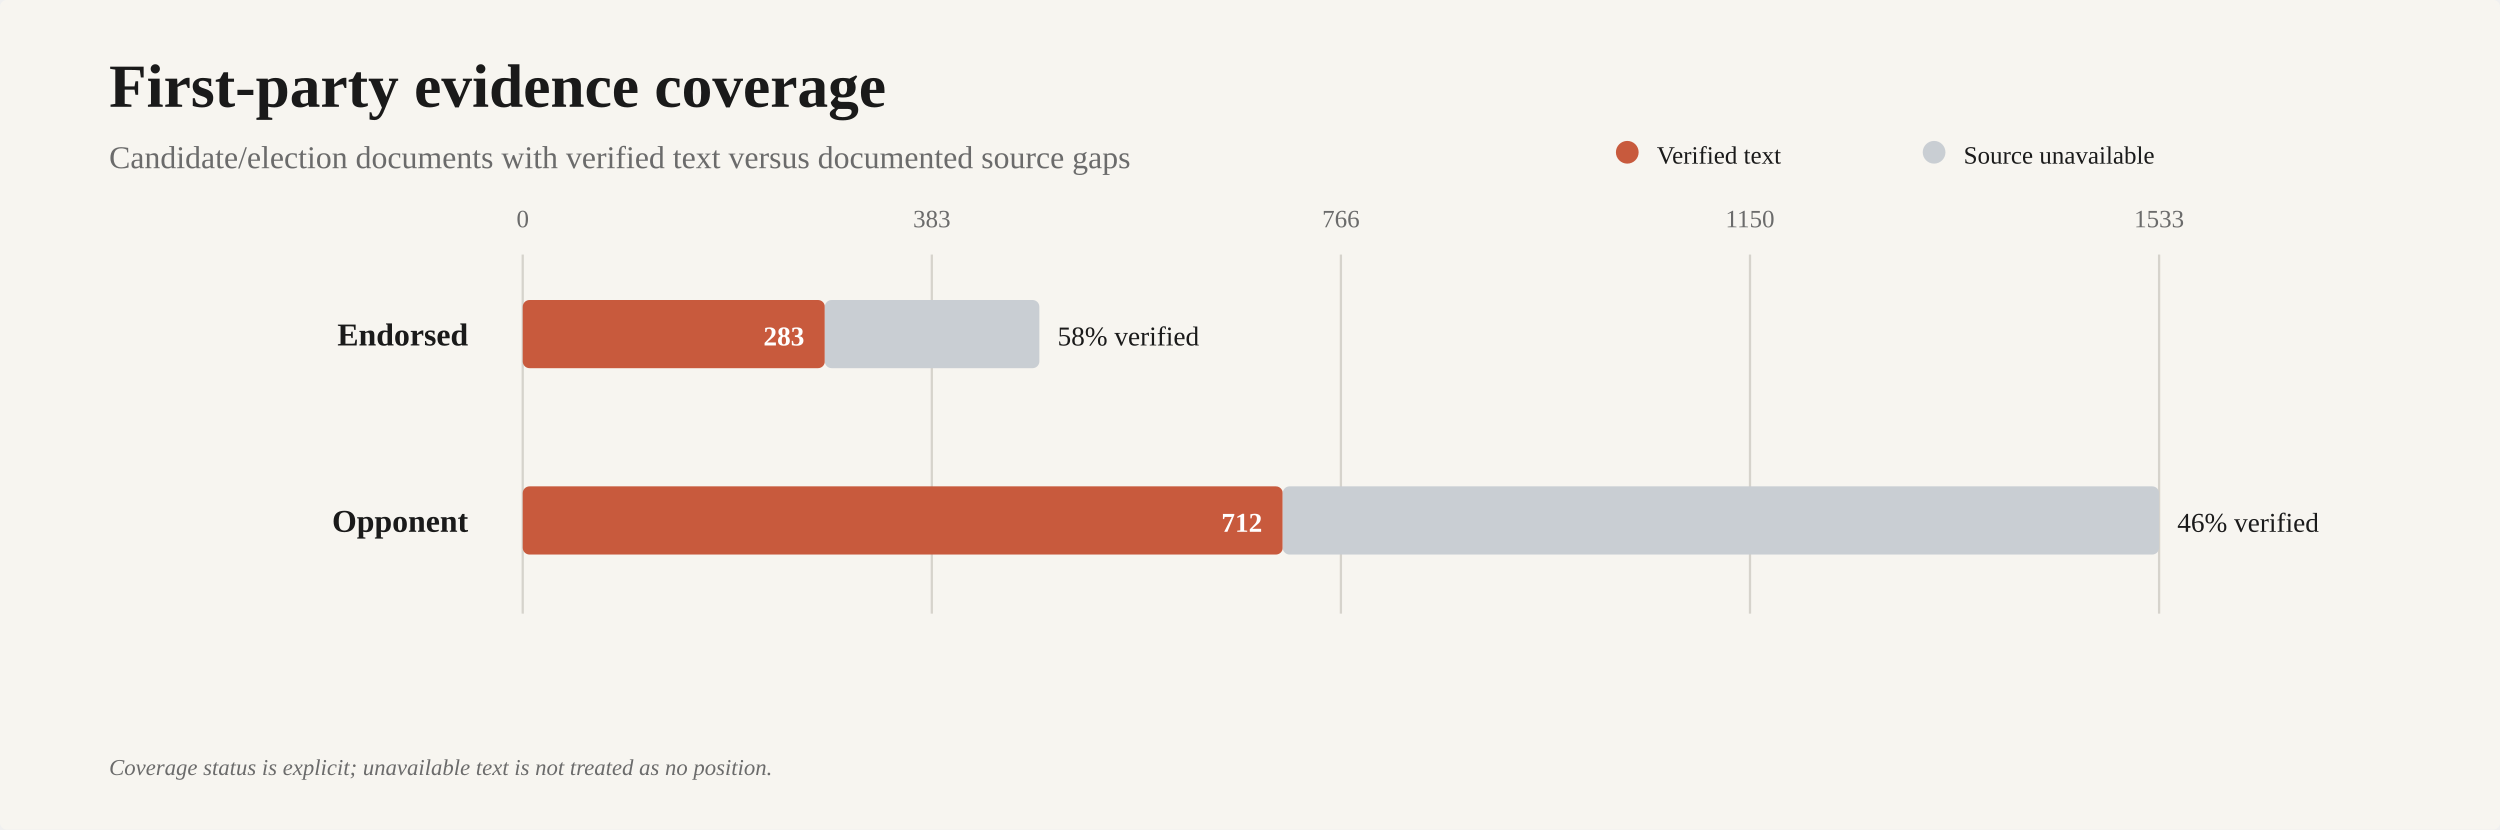
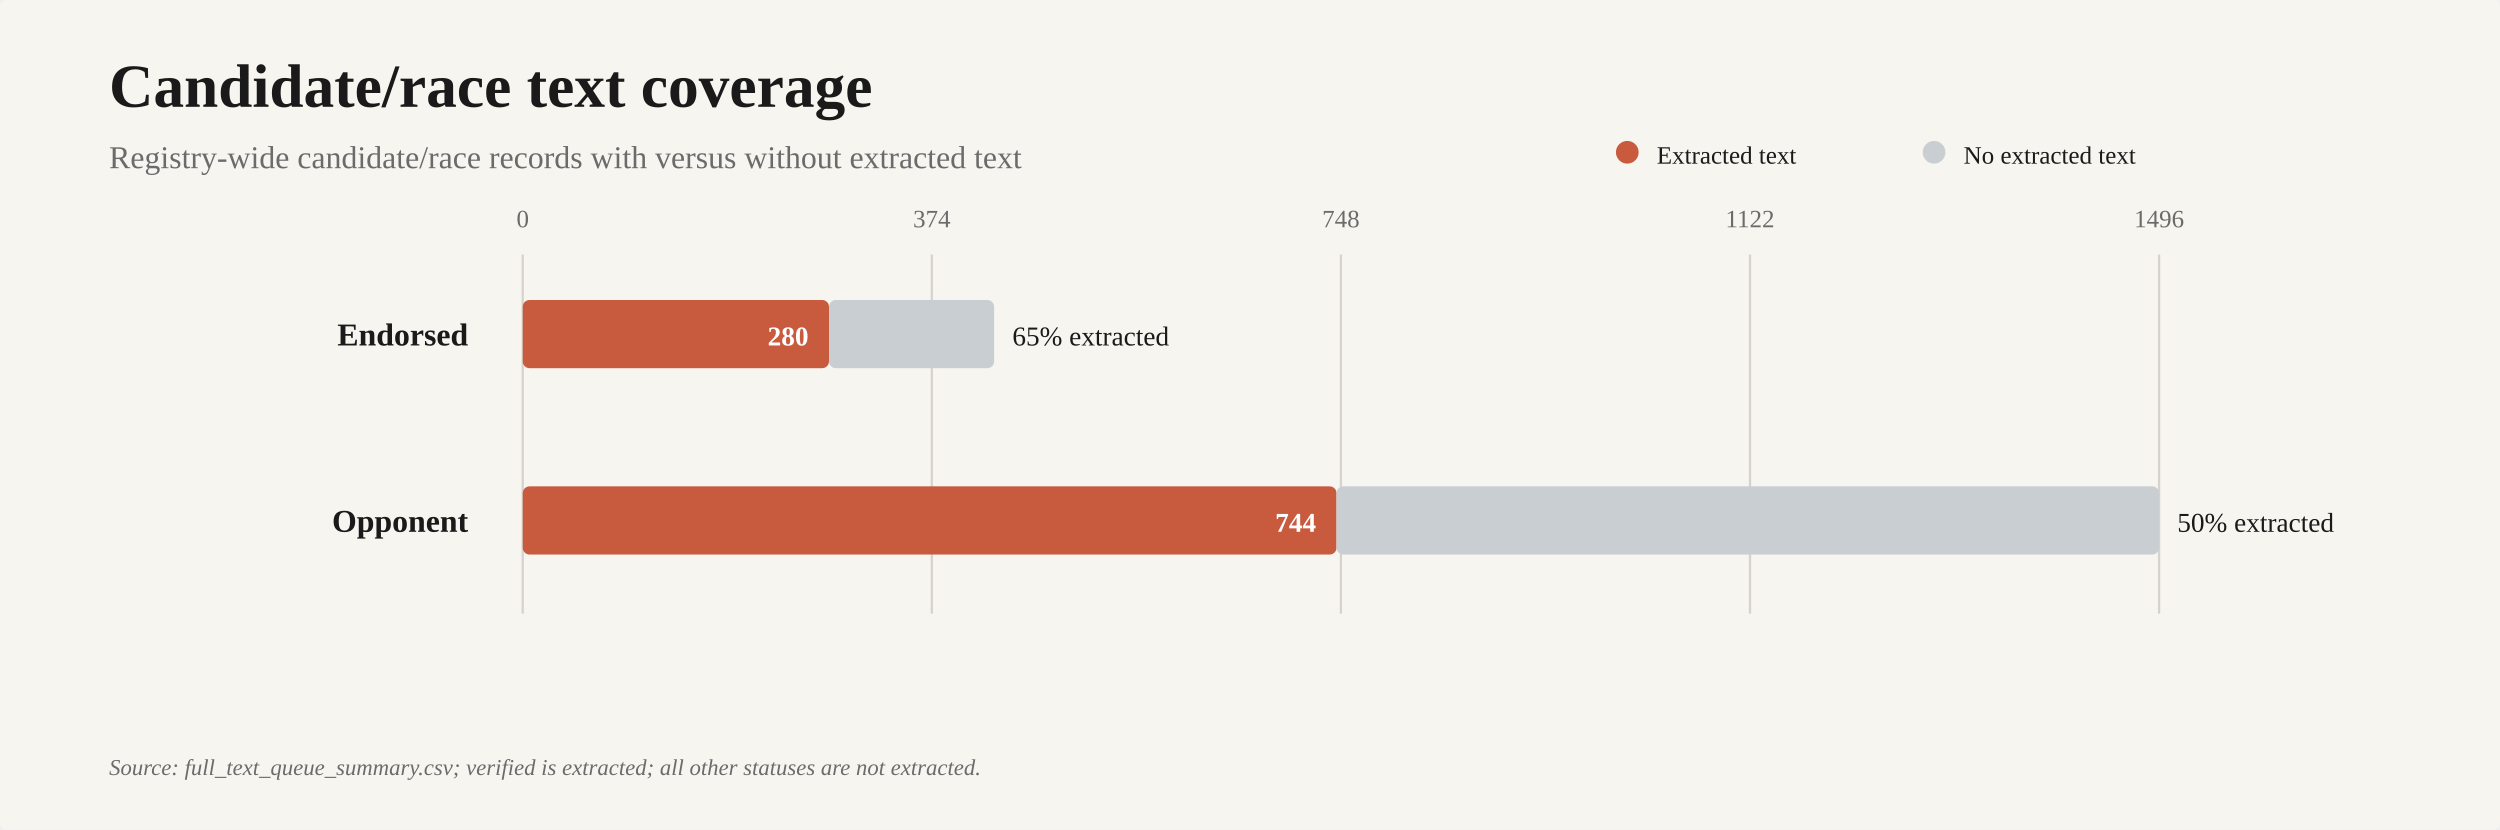
<svg xmlns="http://www.w3.org/2000/svg" width="1100" height="365" viewBox="0 0 1100 365">
  <rect x="0.00" y="0.00" width="1100.00" height="365.00" fill="#F7F5F0" rx="3" />
-   <text x="48" y="47" text-anchor="start" fill="#1A1A1A" font-family="Georgia, Times New Roman, serif" font-size="27px" font-weight="700" font-style="normal">First-party evidence coverage</text>
-   <text x="48" y="74" text-anchor="start" fill="#6B6B6B" font-family="Georgia, Times New Roman, serif" font-size="14px" font-weight="400" font-style="normal">Candidate/election documents with verified text versus documented source gaps</text>
+   <text x="48" y="47" text-anchor="start" fill="#1A1A1A" font-family="Georgia, Times New Roman, serif" font-size="27px" font-weight="700" font-style="normal">Candidate/race text coverage</text>
+   <text x="48" y="74" text-anchor="start" fill="#6B6B6B" font-family="Georgia, Times New Roman, serif" font-size="14px" font-weight="400" font-style="normal">Registry-wide candidate/race records with versus without extracted text</text>
  <line x1="230.0" y1="112" x2="230.0" y2="270" stroke="#D6D3CC" stroke-width="1" />
  <text x="230.0" y="100" text-anchor="middle" fill="#6B6B6B" font-family="Georgia, Times New Roman, serif" font-size="11px" font-weight="400" font-style="normal">0</text>
  <line x1="410.0" y1="112" x2="410.0" y2="270" stroke="#D6D3CC" stroke-width="1" />
-   <text x="410.0" y="100" text-anchor="middle" fill="#6B6B6B" font-family="Georgia, Times New Roman, serif" font-size="11px" font-weight="400" font-style="normal">383</text>
+   <text x="410.0" y="100" text-anchor="middle" fill="#6B6B6B" font-family="Georgia, Times New Roman, serif" font-size="11px" font-weight="400" font-style="normal">374</text>
  <line x1="590.0" y1="112" x2="590.0" y2="270" stroke="#D6D3CC" stroke-width="1" />
-   <text x="590.0" y="100" text-anchor="middle" fill="#6B6B6B" font-family="Georgia, Times New Roman, serif" font-size="11px" font-weight="400" font-style="normal">766</text>
+   <text x="590.0" y="100" text-anchor="middle" fill="#6B6B6B" font-family="Georgia, Times New Roman, serif" font-size="11px" font-weight="400" font-style="normal">748</text>
  <line x1="770.0" y1="112" x2="770.0" y2="270" stroke="#D6D3CC" stroke-width="1" />
-   <text x="770.0" y="100" text-anchor="middle" fill="#6B6B6B" font-family="Georgia, Times New Roman, serif" font-size="11px" font-weight="400" font-style="normal">1150</text>
+   <text x="770.0" y="100" text-anchor="middle" fill="#6B6B6B" font-family="Georgia, Times New Roman, serif" font-size="11px" font-weight="400" font-style="normal">1122</text>
  <line x1="950.0" y1="112" x2="950.0" y2="270" stroke="#D6D3CC" stroke-width="1" />
-   <text x="950.0" y="100" text-anchor="middle" fill="#6B6B6B" font-family="Georgia, Times New Roman, serif" font-size="11px" font-weight="400" font-style="normal">1533</text>
+   <text x="950.0" y="100" text-anchor="middle" fill="#6B6B6B" font-family="Georgia, Times New Roman, serif" font-size="11px" font-weight="400" font-style="normal">1496</text>
  <text x="206" y="152" text-anchor="end" fill="#1A1A1A" font-family="Georgia, Times New Roman, serif" font-size="14px" font-weight="700" font-style="normal">Endorsed</text>
-   <rect x="230.00" y="132.00" width="132.92" height="30.00" fill="#C85A3D" rx="3" />
-   <rect x="362.92" y="132.00" width="94.40" height="30.00" fill="#C9CED3" rx="3" />
-   <text x="353.916" y="152" text-anchor="end" fill="#FFFFFF" font-family="Georgia, Times New Roman, serif" font-size="12px" font-weight="700" font-style="normal">283</text>
-   <text x="465.319" y="152" text-anchor="start" fill="#1A1A1A" font-family="Georgia, Times New Roman, serif" font-size="12px" font-weight="400" font-style="normal">58% verified</text>
+   <rect x="230.00" y="132.00" width="134.76" height="30.00" fill="#C85A3D" rx="3" />
+   <rect x="364.76" y="132.00" width="72.67" height="30.00" fill="#C9CED3" rx="3" />
+   <text x="355.759" y="152" text-anchor="end" fill="#FFFFFF" font-family="Georgia, Times New Roman, serif" font-size="12px" font-weight="700" font-style="normal">280</text>
+   <text x="445.433" y="152" text-anchor="start" fill="#1A1A1A" font-family="Georgia, Times New Roman, serif" font-size="12px" font-weight="400" font-style="normal">65% extracted</text>
  <text x="206" y="234" text-anchor="end" fill="#1A1A1A" font-family="Georgia, Times New Roman, serif" font-size="14px" font-weight="700" font-style="normal">Opponent</text>
-   <rect x="230.00" y="214.00" width="334.40" height="30.00" fill="#C85A3D" rx="3" />
-   <rect x="564.40" y="214.00" width="385.60" height="30.00" fill="#C9CED3" rx="3" />
-   <text x="555.403" y="234" text-anchor="end" fill="#FFFFFF" font-family="Georgia, Times New Roman, serif" font-size="12px" font-weight="700" font-style="normal">712</text>
-   <text x="958.0" y="234" text-anchor="start" fill="#1A1A1A" font-family="Georgia, Times New Roman, serif" font-size="12px" font-weight="400" font-style="normal">46% verified</text>
+   <rect x="230.00" y="214.00" width="358.07" height="30.00" fill="#C85A3D" rx="3" />
+   <rect x="588.07" y="214.00" width="361.93" height="30.00" fill="#C9CED3" rx="3" />
+   <text x="579.075" y="234" text-anchor="end" fill="#FFFFFF" font-family="Georgia, Times New Roman, serif" font-size="12px" font-weight="700" font-style="normal">744</text>
+   <text x="958.0" y="234" text-anchor="start" fill="#1A1A1A" font-family="Georgia, Times New Roman, serif" font-size="12px" font-weight="400" font-style="normal">50% extracted</text>
  <circle cx="716.00" cy="67.00" r="6.00" fill="#C85A3D" stroke="#F7F5F0" stroke-width="2" />
-   <text x="729" y="72" text-anchor="start" fill="#1A1A1A" font-family="Georgia, Times New Roman, serif" font-size="11px" font-weight="400" font-style="normal">Verified text</text>
+   <text x="729" y="72" text-anchor="start" fill="#1A1A1A" font-family="Georgia, Times New Roman, serif" font-size="11px" font-weight="400" font-style="normal">Extracted text</text>
  <circle cx="851.00" cy="67.00" r="6.00" fill="#C9CED3" stroke="#F7F5F0" stroke-width="2" />
-   <text x="864" y="72" text-anchor="start" fill="#1A1A1A" font-family="Georgia, Times New Roman, serif" font-size="11px" font-weight="400" font-style="normal">Source unavailable</text>
-   <text x="48" y="341" text-anchor="start" fill="#6B6B6B" font-family="Georgia, Times New Roman, serif" font-size="10px" font-weight="400" font-style="italic">Coverage status is explicit; unavailable text is not treated as no position.</text>
+   <text x="864" y="72" text-anchor="start" fill="#1A1A1A" font-family="Georgia, Times New Roman, serif" font-size="11px" font-weight="400" font-style="normal">No extracted text</text>
+   <text x="48" y="341" text-anchor="start" fill="#6B6B6B" font-family="Georgia, Times New Roman, serif" font-size="10px" font-weight="400" font-style="italic">Source: full_text_queue_summary.csv; verified is extracted; all other statuses are not extracted.</text>
</svg>
